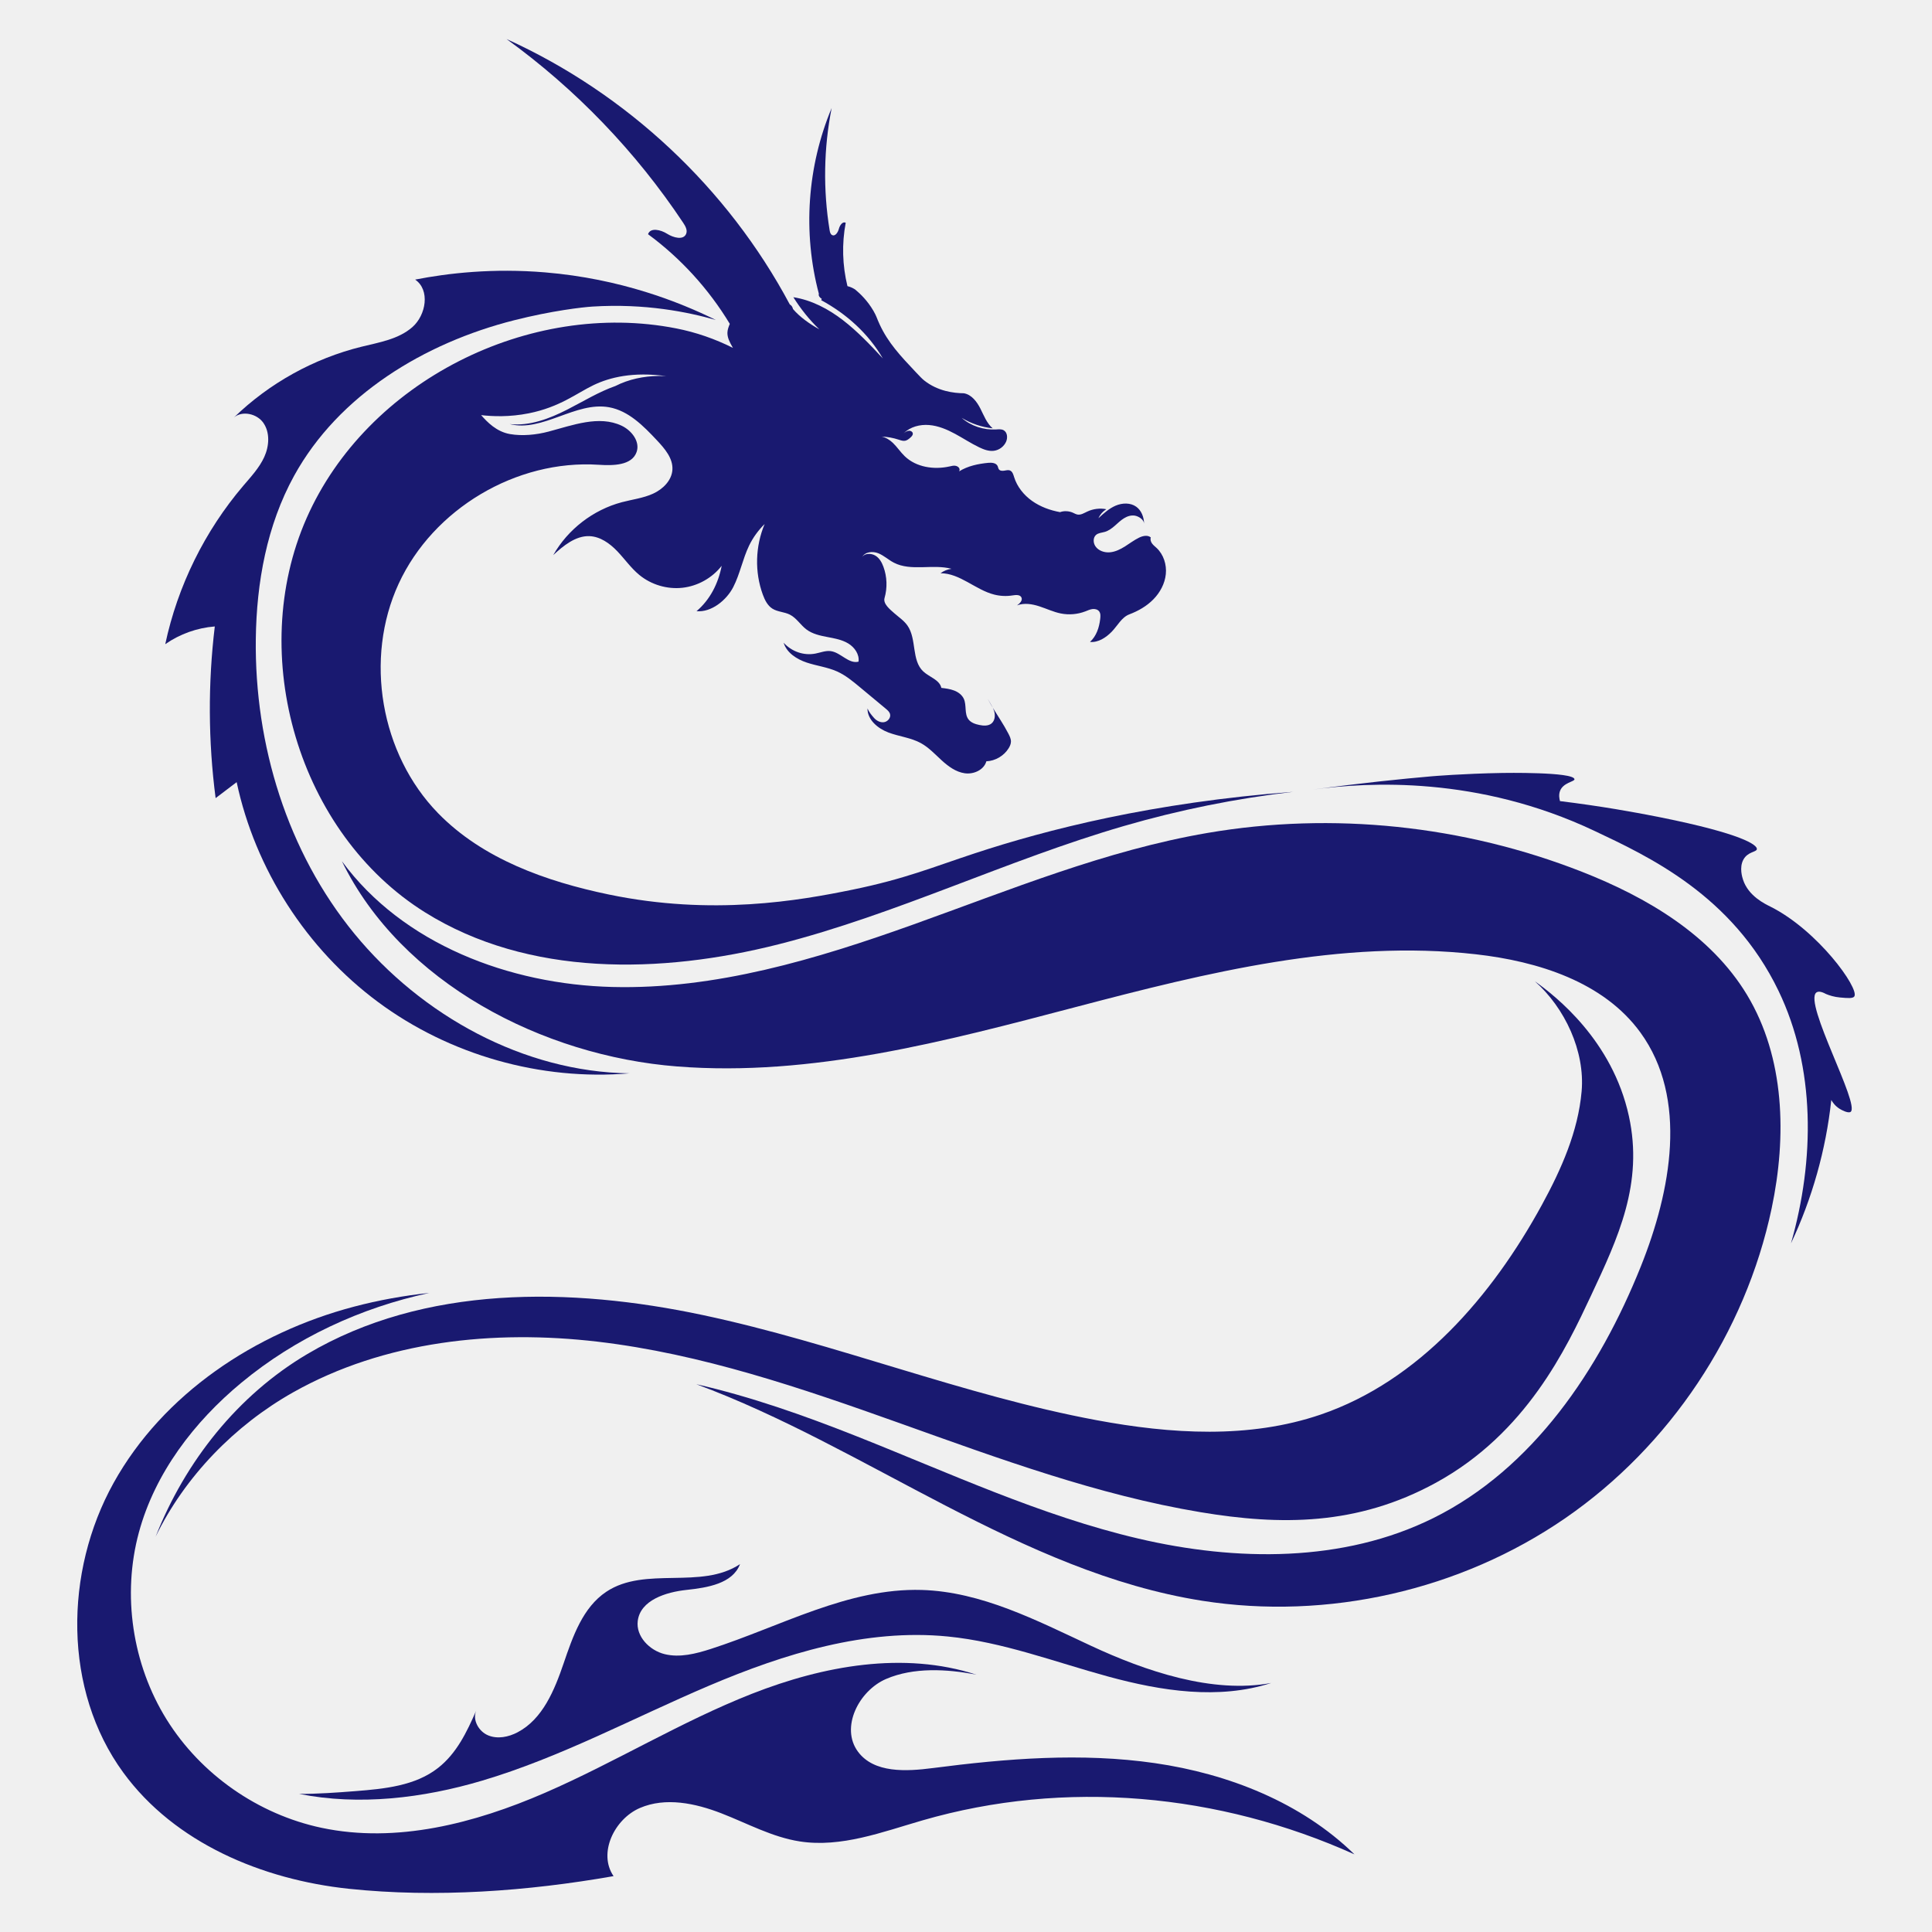
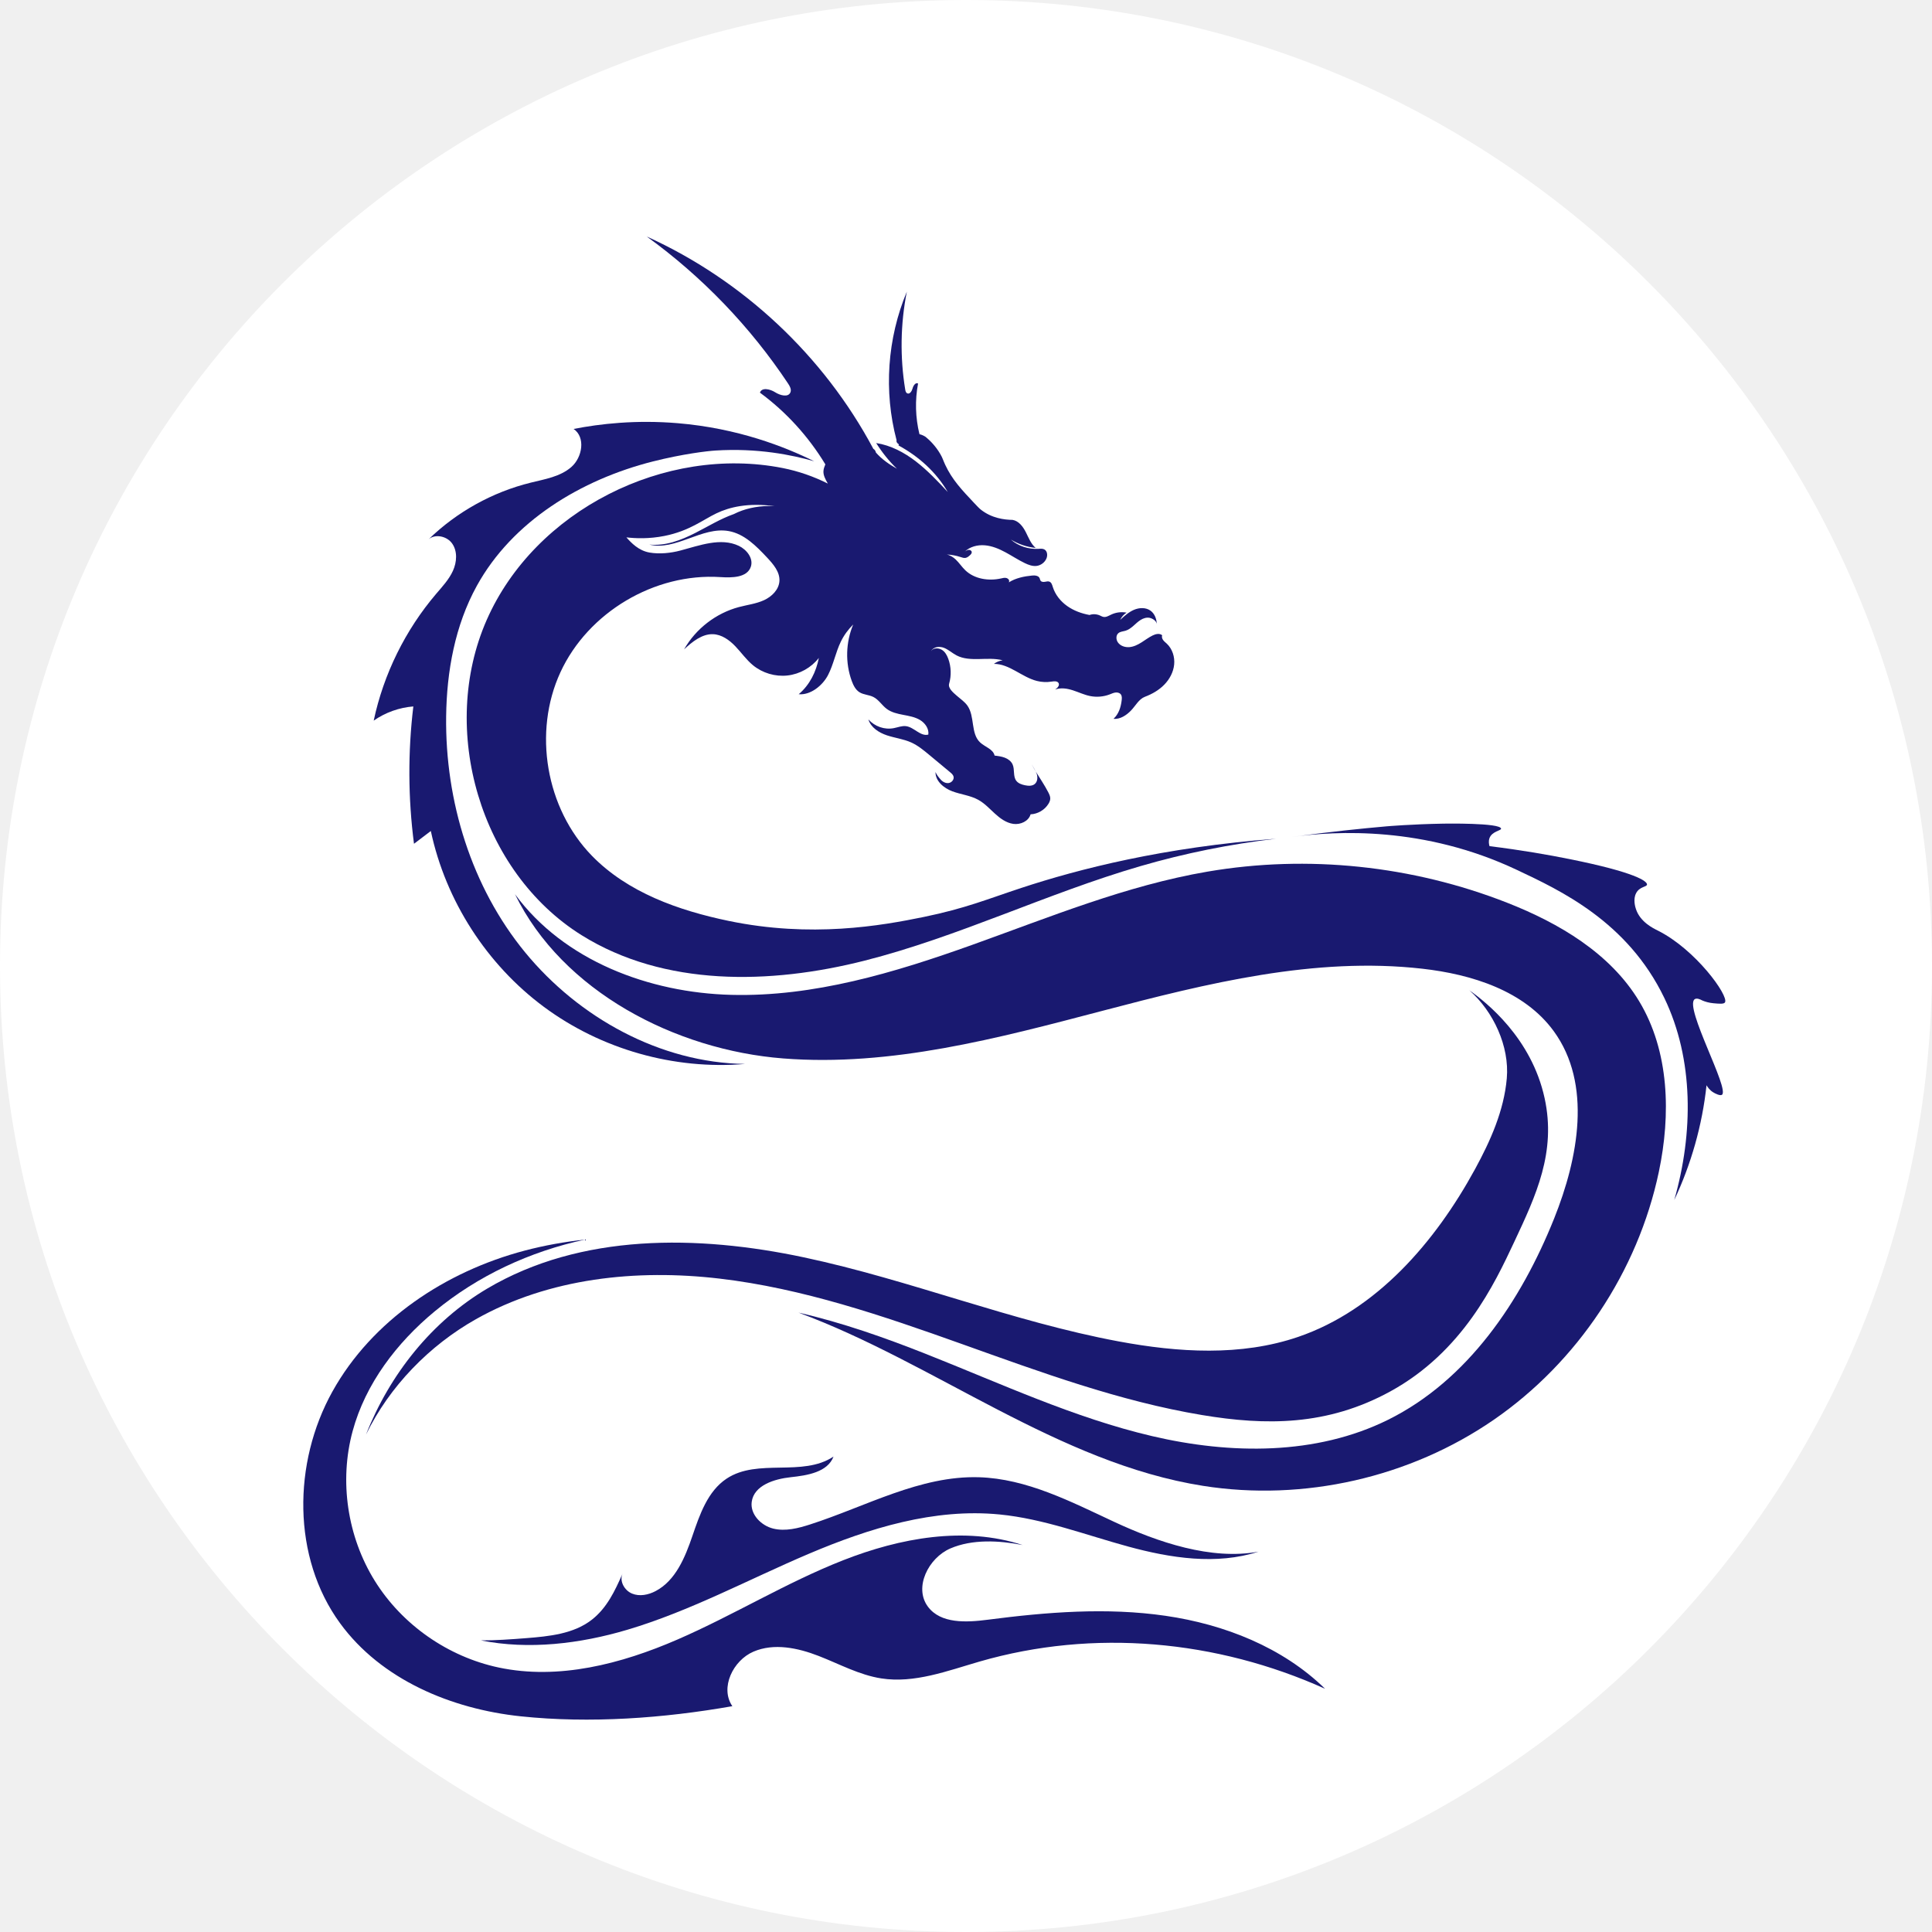
<svg xmlns="http://www.w3.org/2000/svg" version="1.1" id="svg1" width="2666.667" height="2666.667" viewBox="0 0 2666.667 2666.667">
-   <defs id="defs1" />
-   <g id="g1">
-     <g id="group-R5" transform="scale(1.5) translate(-444.4445,-444.4445)">
+   <defs id="defs1">
+     <clipPath id="favicon-clip">
+       <circle cx="1333.333" cy="1333.333" r="1333.333" />
+     </clipPath>
+   </defs>
+   <circle id="favicon-bg" cx="1333.333" cy="1333.333" r="1333.333" style="fill:#ffffff;fill-opacity:1;stroke:none" />
+   <g id="g1" clip-path="url(#favicon-clip)">
+     <g id="group-R5" transform="translate(-200,-250) scale(1.2)">
      <path id="path2" d="m 10185.4,11781.4 c -12.8,21.1 -25.1,42.5 -36.4,64.4 11.4,-21.8 25.8,-42.2 36.4,-64.4" style="fill:#191970;fill-opacity:1;fill-rule:nonzero;stroke:none" transform="matrix(0.1333333,0,0,-0.1333333,0,2666.667)" />
      <path id="path3" d="m 7534.42,10493.5 c 713.73,-148.4 1315.04,-42.3 1685.08,33.8 361.3,74.3 549.8,154.5 841.2,250.4 494.3,162.8 1223.8,350.7 2197.5,424.4 -395.7,-46.2 -787.5,-125.1 -1170,-236.4 -805.9,-234.4 -1567.35,-609.3 -2380.88,-815.7 -813.54,-206.3 -1727.35,-224.8 -2439.4,219.5 -876.1,546.6 -1235.09,1775.8 -818.89,2720.9 416.2,945 1538.17,1508.9 2551.45,1309.8 135.54,-26.7 267.36,-72.3 390.97,-134.3 -1.42,2.5 -2.84,5 -4.26,7.5 -17.32,30.7 -35.18,63.5 -33.64,98.8 0.9,20.7 8.43,40 16.39,59.4 -145.38,240.3 -337.99,452.2 -564.27,618.7 15.94,48.3 88.32,30.6 131.18,3.3 42.87,-27.3 113.98,-47.1 132.22,0.3 9.68,25.2 -5.68,52.4 -20.61,74.9 -326.51,490.9 -741.61,922.7 -1219.26,1268.4 830.17,-376.4 1525.75,-1027.2 1954.71,-1831.5 12.37,-6.8 19.27,-18.5 22.28,-32.1 49.38,-57 114.18,-101.9 181.45,-139.7 -69.06,65.9 -129.15,142.1 -179.1,221.6 125.28,-19.4 241.13,-80.6 341.59,-157.9 100.45,-77.3 189.77,-171.5 275.93,-264.5 -100.69,172.4 -250.12,306.7 -425.51,402.1 1.39,3 2.88,5.9 4.4,8.7 -13.27,7.9 -25.04,21.6 -20.44,35.5 -112.06,422.6 -80.34,878.4 88.3,1281.8 -54.86,-277.4 -59.6,-564.7 -13.91,-843.8 2.09,-12.8 5.61,-27.4 17.23,-33 21.9,-10.7 40.39,19.5 46.53,43 6.14,23.6 25.8,53.5 47.15,41.7 -27.33,-144.3 -23.03,-294.4 11.97,-437.1 25.75,-6.1 44.81,-17.7 54,-23.9 35.49,-29.4 84.9,-77 125.63,-147.1 22.15,-38.1 22.08,-49 42.77,-93.5 59.28,-127.5 142.87,-216.1 248.49,-328.1 29.32,-31.1 44.29,-46.9 59.3,-58.8 93.64,-73.9 203.08,-87.2 273.63,-88 53,-9.4 89.5,-58 113.8,-106 24.4,-48 43.8,-101 84.8,-135.9 -76.5,7.9 -148.3,32.6 -214.19,72.3 64.19,-56.8 152.79,-85.1 238.39,-80.1 17.1,1 35.4,3.1 50.6,-5 26.3,-13.8 29.8,-51.6 18,-78.9 -14.6,-33.8 -48,-58.8 -84.5,-63.4 -35,-4.4 -69.7,8.7 -101.4,23.9 -57.3,27.5 -110.4,62.8 -166.28,93 -55.89,30.2 -115.83,55.7 -179.14,60.9 -63.31,5.3 -130.79,-12 -175.51,-57.1 9.78,8.5 20.17,14.9 32.94,17.2 12.78,2.2 28.19,-5.1 29.74,-18 1.35,-11.2 -7.62,-20.7 -15.98,-28.2 -10.83,-9.8 -22.6,-19.7 -36.94,-22.4 -14.92,-2.7 -29.95,2.8 -44.37,7.5 -38.26,12.6 -78.25,19.8 -118.48,21.5 28.86,-5.5 56.79,-23.2 77.96,-43.4 29.88,-28.5 52.49,-63.9 82.27,-92.5 79.47,-76.3 201.87,-94.3 309.42,-70.3 12.34,2.8 24.86,6.1 37.45,4.9 12.59,-1.2 25.54,-8 30.18,-19.7 2.44,-6.2 1.49,-13.6 -1.8,-19.3 59.14,37.3 131.94,52.4 201.74,59 24.2,2.3 54.2,-0.7 64.2,-22.8 3.2,-7.2 3.8,-15.6 8.4,-22 7.8,-11 23.9,-11.6 37.3,-9.3 13.3,2.3 27.5,6.3 39.9,0.9 16.8,-7.2 22.5,-27.6 27.9,-45.1 20.7,-66.8 66.9,-124.2 124,-164.7 57.1,-40.5 124.5,-64.9 193.3,-77.4 26.9,10.3 61,8 87.4,-3.4 10.9,-4.7 21.1,-11.1 32.7,-13.2 23.3,-4.1 45.3,10.1 66.7,20.2 40.8,19.4 87.9,25.3 132.3,16.6 -23.9,-14.8 -43.2,-36.8 -54.8,-62.3 36.4,33.5 73.9,67.6 119.4,87 45.6,19.3 101.7,21.4 141.9,-7.5 36.3,-26 53.3,-72.6 54.1,-117.3 -0.7,27.2 -35,50 -61.6,55.4 -26.6,5.3 -54.4,-3.7 -77.4,-18 -23.1,-14.3 -42.5,-33.6 -63,-51.5 -20.5,-17.8 -42.8,-34.6 -68.9,-42.2 -20.6,-6 -43.9,-6.7 -60.3,-20.6 -21.8,-18.5 -20.9,-54.6 -4.9,-78.4 21.1,-31.5 62.2,-45.2 100,-42 37.7,3.2 72.8,20.8 104.9,41 32.1,20.2 62.4,43.5 96.5,60.1 25.8,12.6 59.6,20.2 81.2,1.3 -5.3,-13.8 -0.1,-29.8 8.7,-41.8 8.8,-11.9 20.9,-20.9 31.7,-31.1 47.9,-45.2 69.7,-114.4 63.1,-179.9 -6.5,-65.5 -39.5,-126.8 -85.5,-173.8 -46,-47.1 -104.5,-80.6 -166.1,-103.9 -53.5,-20.2 -81.7,-78.9 -121.6,-119.8 -40,-41 -93.1,-75.8 -150.1,-70.7 44.3,40.7 63.3,98.5 70.4,158.3 2.2,18.2 3.8,38.4 -7.3,52.9 -10.4,13.6 -29.6,17.9 -46.6,15.7 -17,-2.3 -32.7,-9.8 -48.8,-16 -53.4,-20.5 -112.7,-25.6 -168.8,-14.4 -51.3,10.2 -98.9,33.3 -148.7,49.4 -49.7,16.1 -104.7,25 -153.6,6.5 18.8,13 40.1,34.3 30.2,54.9 -9.8,20.2 -38.7,17.4 -60.8,13.9 -41.9,-6.8 -85.3,-4.9 -126.5,5.5 -130.2,32.8 -236.69,147.7 -370.98,147.5 22,16.4 48.27,27.1 75.5,30.6 -128.98,34.7 -279.13,-19.3 -397.64,42.3 -37.28,19.3 -68.65,49.5 -107.69,65 -39.04,15.6 -92.32,10.1 -111.45,-27.3 16.84,28.3 61.17,28.1 89.88,11.9 28.72,-16.2 45.98,-47 57.33,-78 25.16,-68.5 27.92,-145.1 7.75,-215.3 -11.46,-39.9 36.38,-78.1 67.59,-105.5 31.22,-27.4 66.79,-50.9 90.58,-84.9 65.09,-93 26.16,-239.4 109.24,-316.8 42.12,-39.2 112.33,-57.1 124.63,-113.3 29.57,-3.4 61.11,-7.6 88.86,-18.4 27.74,-10.7 53.51,-29.8 66.01,-56.8 20.69,-44.7 2.47,-103.3 32.49,-142.4 17.3,-22.6 46.5,-32.4 74.3,-38.2 28.9,-6 62,-8.2 84.7,10.5 24.4,20.2 27,57.7 17.1,87.9 -2.3,6.7 -5,13.2 -8,19.5 35.7,-58.9 75.1,-115.6 106.8,-177.1 9.1,-17.7 18.5,-36.3 18,-56.2 -0.4,-16 -7.2,-31.3 -15.6,-44.9 -32.5,-52.8 -92.1,-87.9 -154.1,-90.5 -16.8,-59.8 -87.6,-91.3 -149.02,-82.6 -61.4,8.7 -114.02,47.7 -159.79,89.6 -45.77,41.8 -88.54,88.4 -142.85,118.3 -68.78,37.9 -149.83,45.6 -223.38,73.1 -73.55,27.5 -146.19,87.8 -145.36,166.3 10.01,-24.1 28.05,-46.1 45.42,-65.6 17.37,-19.5 43.41,-33.2 69.18,-29.1 25.76,4.2 47.85,30.8 41.1,56.1 -4.14,15.4 -17.12,26.7 -29.45,36.9 -59.78,49.7 -119.56,99.4 -179.34,149.1 -49.04,40.8 -98.89,82.1 -157.09,108.1 -66.42,29.8 -140.28,38.2 -209.28,61.3 -69,23.1 -138.01,67.3 -159.31,136.9 55.84,-61.2 138.95,-90.8 220.2,-74.8 34.95,6.8 69.56,21.5 104.87,16.8 69.48,-9.2 124.12,-90.4 191.93,-72.7 6.93,50.5 -27.42,99.3 -71.06,125.6 -43.64,26.4 -95.26,35.1 -145.34,44.7 -50.07,9.5 -101.66,21 -142.5,51.5 -41.51,31 -69.2,79.8 -115.54,102.9 -37.91,19 -84.04,18.4 -119.87,41 -33.64,21.3 -52.43,59.4 -66.14,96.8 -57.35,156.2 -52,334.1 12.42,487.3 -43.85,-43.3 -80.58,-93.6 -107.35,-149.2 -44.36,-92.1 -62.57,-195.3 -109.33,-286.2 -46.75,-90.9 -151.5,-175.7 -253.26,-166 94.19,80 149.99,191.8 173.56,313.1 -65.22,-83.9 -165.23,-139.9 -270.86,-151.6 -105.63,-11.7 -215.48,21 -297.52,88.5 -57.68,47.5 -100.75,110 -152.47,164 -51.72,53.9 -117.59,101.2 -192.26,103.8 -94.83,3.2 -180.09,-66.3 -249.47,-131 100.95,177.9 275.51,312.6 473.25,365.1 72.21,19.1 147.83,28 215.8,59 67.96,31.1 129.39,91.6 133.52,166.1 4.31,78 -52.74,144.4 -106.18,201.4 -93.61,99.8 -196.95,205.1 -331.7,229 -231.26,41 -457.38,-173.4 -685.19,-116.3 137.68,-14.8 273.72,37.1 397.09,100 110.09,56.1 216.47,122.1 332.66,162.9 90.88,46.3 195.13,68.2 297.69,69.3 17.89,0.2 35.75,-0.3 53.56,-1.2 -229.92,31.5 -389.87,-8.3 -501.75,-61.8 -117.23,-56.2 -232.7,-151.8 -447.29,-194.8 -134.38,-26.8 -250.41,-21.6 -329.22,-12.5 41.92,-47.2 105.47,-114.6 199.74,-130.9 85.38,-14.8 181.67,-5 265.21,17.1 167.08,44.1 348.61,114.6 504.82,40.7 68.81,-32.5 128.26,-108.8 103.62,-180.8 -32.26,-94.3 -162.34,-95.3 -261.77,-88.8 -567.96,37.4 -1142.2,-304 -1380.63,-820.9 -238.44,-516.8 -125.49,-1175.2 271.58,-1583.1 308.12,-316.4 745.84,-471.6 1178.27,-561.6" style="fill:#191970;fill-opacity:1;fill-rule:nonzero;stroke:none" transform="matrix(0.1333333,0,0,-0.1333333,0,2666.667)" />
      <path id="path4" d="m 11629.5,5619.4 c -1251.1,197.1 -2315.17,1059.5 -3490.83,1494.5 374.19,-85.2 741.21,-214.8 1098.46,-356.1 644.85,-254.9 1277.87,-551.5 1953.07,-709.5 675.2,-158.1 1412.6,-166.5 2034,141.2 687.8,340.6 1147.2,1023.9 1432.7,1736.3 209.4,522.4 328.2,1160 -2.6,1615.3 -253.8,349.3 -706.7,491.4 -1135.7,539.8 -927,104.7 -1855.7,-126.4 -2758,-363.3 -902.28,-236.9 -1824.07,-483.7 -2754.1,-410.9 -930.03,72.7 -1904.64,578.3 -2313.75,1416.7 420.68,-572.8 1156.01,-850.3 1866.47,-868.2 710.47,-18 1406.24,191.1 2075.38,430.5 669.1,239.5 1332.2,513 2032.7,632.7 863.8,147.7 1767.1,52.1 2582.9,-267.9 449.5,-176.2 890.8,-436.6 1140.1,-850.1 261.3,-433.5 274.2,-977.8 169.7,-1473.1 -181.2,-858.6 -702.3,-1640.6 -1424.8,-2138.4 -722.6,-497.8 -1638.9,-706.1 -2505.7,-569.5" style="fill:#191970;fill-opacity:1;fill-rule:nonzero;stroke:none" transform="matrix(0.1333333,0,0,-0.1333333,0,2666.667)" />
      <path id="path5" d="m 4407.38,6061.9 c 205.01,520.1 567.47,976.4 1045.98,1259.6 808.19,478.2 1815.49,463.9 2731.77,269.2 916.27,-194.7 1793.88,-553.3 2714.67,-724.9 513.6,-95.7 1054.3,-130.4 1549.1,38.8 676.1,231.3 1181,815.7 1526.1,1447.9 133.1,244 249.3,504.8 273.6,782.4 24.2,277.6 -115.6,576.1 -322.9,759.6 145.1,-102.8 535.3,-408.8 649.1,-930.4 101.5,-464.9 -73.8,-838.8 -261.4,-1238.8 -170.1,-362.7 -445,-948.8 -1070.1,-1291.3 -544.3,-298.2 -1074.6,-295 -1623.5,-203.6 -712.1,118.5 -1394.5,370.9 -2075.03,613.8 -680.54,242.9 -1370.4,479.2 -2087.26,563.2 -716.86,84 -1471.2,5.6 -2101.52,-349.9 -402.83,-227.2 -746.08,-580.1 -948.61,-995.6" style="fill:#191970;fill-opacity:1;fill-rule:nonzero;stroke:none" transform="matrix(0.1333333,0,0,-0.1333333,0,2666.667)" />
      <path id="path6" d="m 6198.39,14737.1 c 228.4,44.7 536.72,79.9 897.92,49.7 520.04,-43.5 925.01,-203.8 1177.27,-328.4 -190.7,54.4 -488.23,115.5 -851.79,92.5 -68.03,-4.3 -279.45,-28.4 -540.61,-94.5 -617.99,-156.5 -1210.58,-514.7 -1518.09,-1073.2 -187.85,-341.1 -259.49,-736.4 -264.37,-1125.8 -9.17,-730.2 217.91,-1470.8 681.11,-2035.3 463.21,-564.5 1167.32,-953.3 1897.49,-962.9 -612.33,-52.1 -1241.57,126.4 -1735.25,492.4 -493.67,366 -847.4,916.2 -975.47,1517.2 -48.4,-36.7 -96.8,-73.4 -145.19,-110.2 -51.2,392.6 -53.11,791.6 -5.69,1184.7 -122.11,-9.5 -241.46,-52.2 -341.9,-122.3 85.54,401.8 272.66,781.5 539.14,1094.1 53.29,62.5 110.56,123.7 144.48,198.6 33.91,74.8 40.32,168.1 -7,235.3 -44.42,63 -144.7,85.2 -202.11,37 243.55,236.2 550.49,406.5 879.89,487.8 122.9,30.3 255.32,51.6 350.62,135 95.29,83.3 124.07,256.9 19.55,328.3" style="fill:#191970;fill-opacity:1;fill-rule:nonzero;stroke:none" transform="matrix(0.1333333,0,0,-0.1333333,0,2666.667)" />
      <path id="path7" d="m 15607.4,9828.7 c -318.6,660.9 -900,928.9 -1272.6,1104.9 -801.7,378.5 -1556.5,336 -1939.5,284.2 332.7,45 609.7,73.1 815.2,91.1 10.8,0.9 216.1,18.5 492.7,23.4 0,0 493.3,8.6 496.1,-43.7 0.9,-16.6 -79,-22.5 -100.2,-81.7 -9.2,-25.7 -4.6,-51.7 0.3,-68.9 278.4,-34.2 512.5,-75.7 690.5,-111.5 568.8,-114.3 671.6,-191.3 668.2,-220.1 -2.6,-21.1 -62.9,-16.4 -93.2,-72.4 -29.6,-54.6 -7.2,-123.6 -2.4,-138.2 36.9,-113.2 150.9,-166.9 188,-185.5 327.2,-163.5 613.9,-562.6 580.5,-619.7 -9.3,-15.9 -47.3,-12.5 -98.8,-7.9 -41.1,3.6 -74.2,14.5 -96.6,23.9 -17.7,9.6 -49.9,24.5 -67.5,10.1 -88.1,-72 305,-775 236.7,-823.5 -15.8,-11.1 -58.8,10.6 -76.6,21.8 -29.9,18.8 -47.5,44.5 -56.6,60.3 -36.9,-344.5 -132.6,-681 -278.2,-989.5 164.9,577.7 169.5,1212.7 -86,1742.9" style="fill:#191970;fill-opacity:1;fill-rule:nonzero;stroke:none" transform="matrix(0.1333333,0,0,-0.1333333,0,2666.667)" />
      <path id="path8" d="m 4117.64,6433.2 c 342.22,615.5 977.08,1036 1658.02,1215.6 171.57,45.3 345.87,76.4 521.63,95.2 -474.2,-102 -924.84,-310.7 -1297.99,-619.7 -326.61,-270.4 -596.53,-623.8 -707.43,-1033.1 -116.97,-431.7 -45.15,-910.5 190.9,-1290.4 236.04,-379.9 632.31,-655.9 1069.89,-748.5 517.08,-109.3 1056.37,30.9 1541.18,241.4 484.81,210.4 937.8,490.9 1429.76,684.1 491.95,193.1 1045.79,294.9 1548.4,131.3 -202.5,39.7 -434.02,52.1 -623.48,-29.5 -189.45,-81.7 -316.88,-336.2 -194.02,-501.9 110.41,-148.9 332.6,-136.9 516.45,-113 508.65,66 1025.85,107.6 1533.45,33.9 507.7,-73.8 1009.3,-271.2 1376.4,-629.4 -935.2,421.1 -1995.8,519.6 -2981.03,234.5 -277.58,-80.3 -561.16,-189.5 -846.72,-145.3 -190.09,29.4 -362.43,124.7 -541.8,194.2 -179.37,69.5 -384.39,112.7 -561.16,36.9 -176.77,-75.9 -291.04,-311.9 -182.37,-470.6 -592.8,-104.2 -1226.43,-150.4 -1825.05,-87.5 -598.62,62.8 -1203.95,316.3 -1558.73,802.6 -415.1,568.8 -408.51,1383.8 -66.3,1999.2" style="fill:#191970;fill-opacity:1;fill-rule:nonzero;stroke:none" transform="matrix(0.1333333,0,0,-0.1333333,0,2666.667)" />
      <path id="path9" d="m 7920.75,5250.8 c 104.94,-25.5 214.92,2.8 317.72,35.9 482.9,155.5 949.04,422.2 1456.14,407.2 413.09,-12.3 793.79,-211 1168.49,-385.5 374.6,-174.5 837.4,-332.4 1243.6,-256.4 -362.5,-117.3 -758.2,-55.9 -1125.8,44.4 -367.6,100.3 -728.1,239.1 -1107.32,276.4 -563.74,55.4 -1125.36,-117.9 -1646.67,-339.5 -521.32,-221.6 -1023.35,-494.3 -1566.39,-655.5 -407.43,-121 -849.94,-174 -1262.19,-91.4 129.22,-0.4 259.66,9.1 387.37,19.1 200.39,15.7 413.74,36.3 571.6,160.7 127.95,100.8 196.9,245.6 262.31,394.8 -27.23,-64.9 17.85,-144 82.89,-170.8 65.05,-26.9 140.96,-11.3 203.22,21.6 172.94,91.1 254.28,290.5 317.39,475.5 63.11,185 131.8,385.8 294.48,494.1 268.89,179.2 654,11.7 922.91,190.8 -51.03,-134.8 -225.14,-162.6 -368.45,-177.9 -143.32,-15.2 -318.93,-70.6 -337.39,-213.6 -13.84,-107.1 81.16,-204.3 186.09,-229.9" style="fill:#191970;fill-opacity:1;fill-rule:nonzero;stroke:none" transform="matrix(0.1333333,0,0,-0.1333333,0,2666.667)" />
    </g>
  </g>
</svg>
